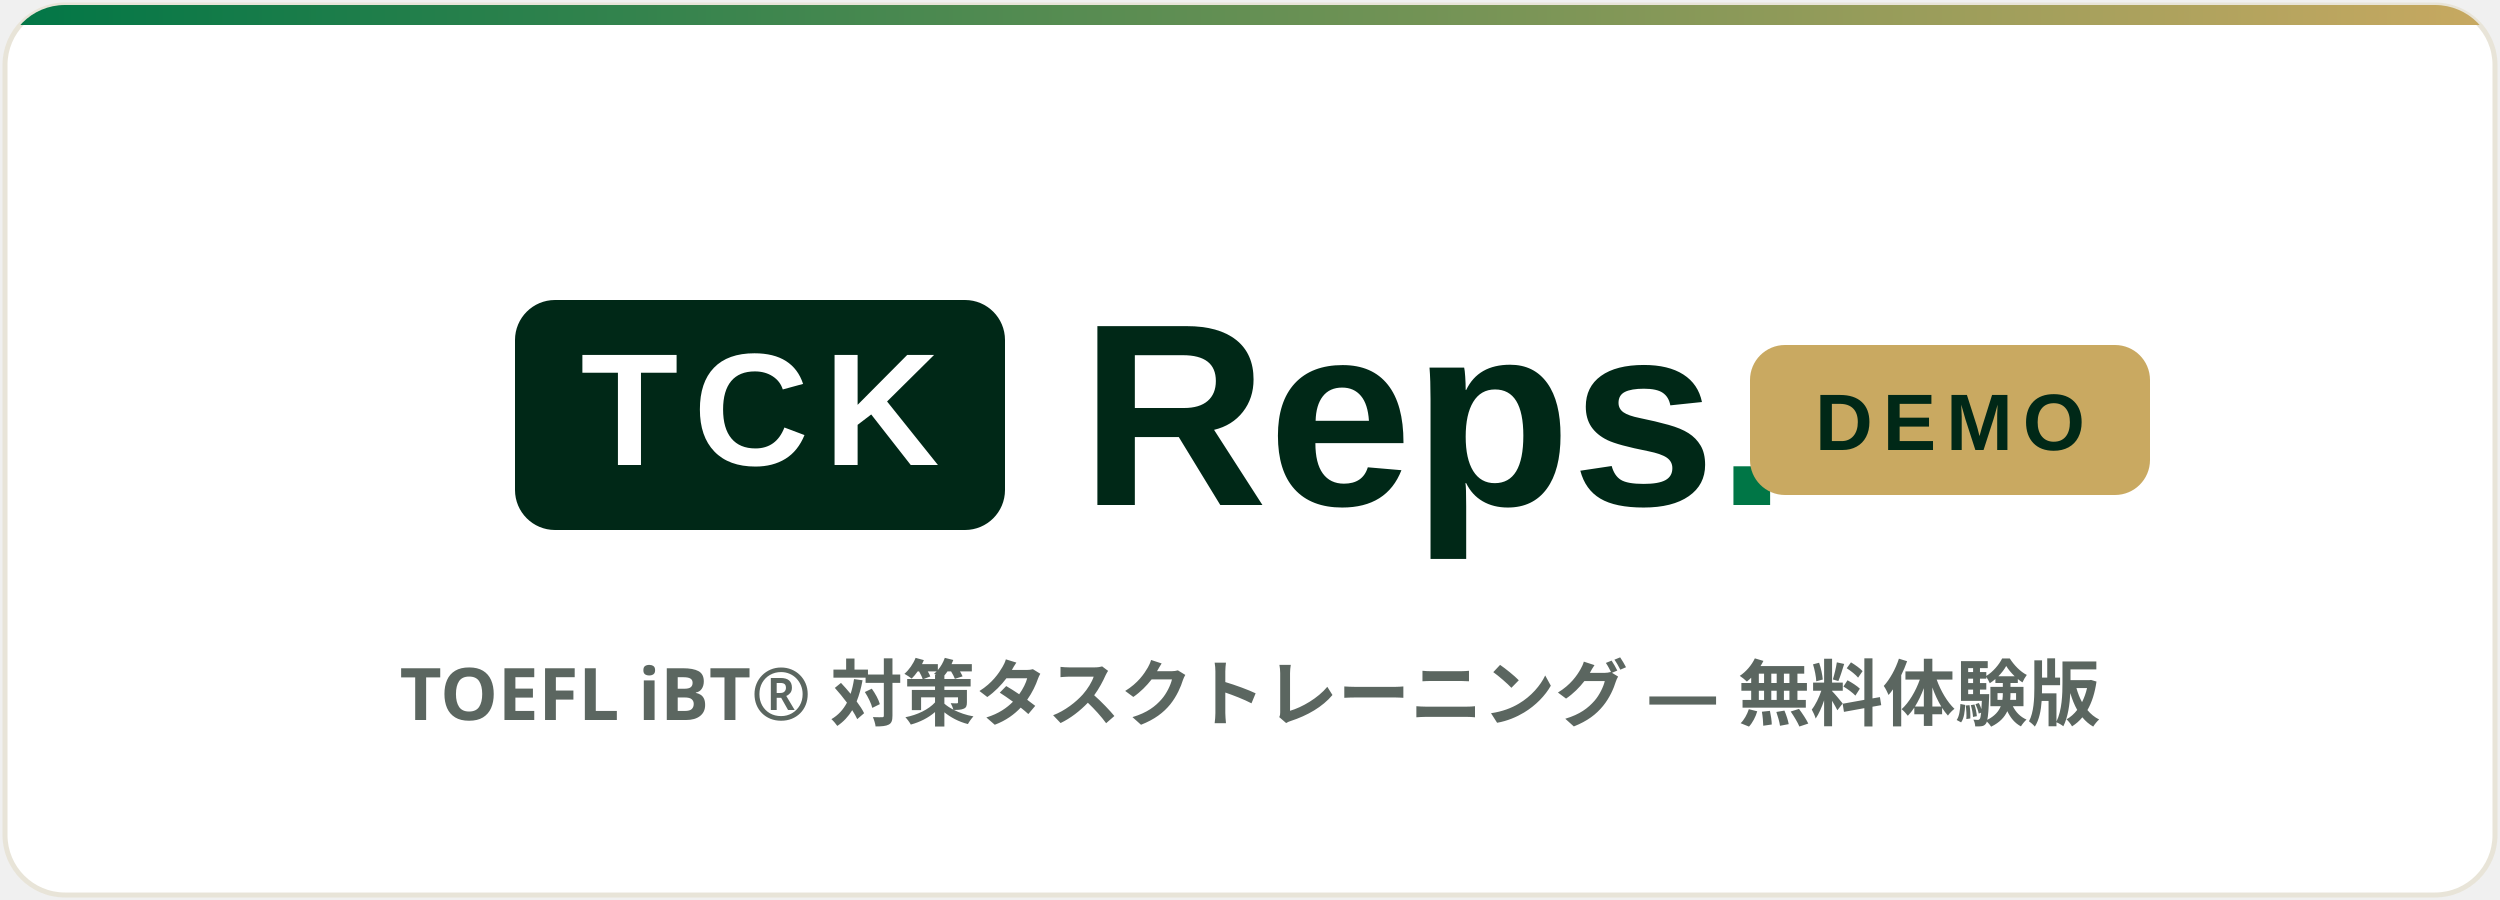
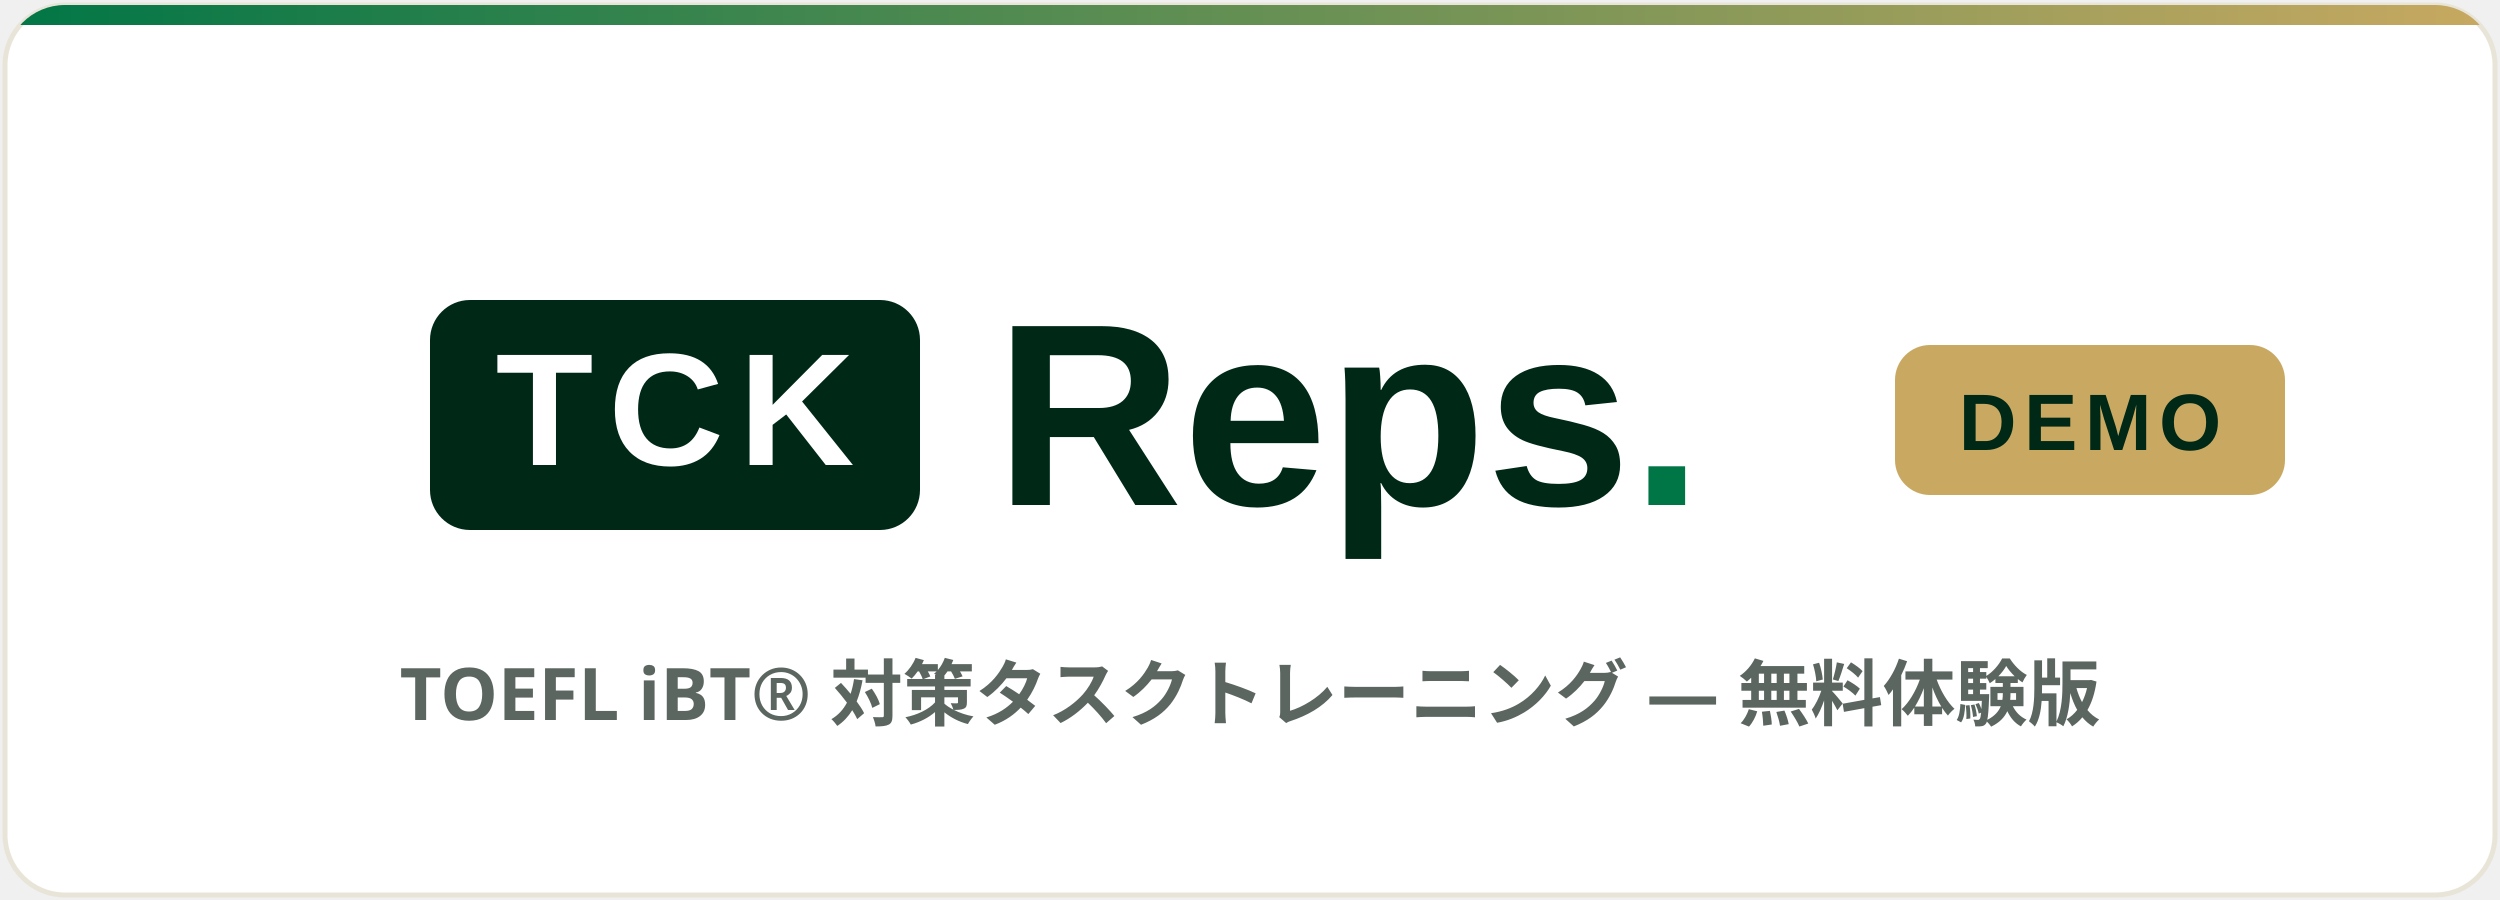
<svg xmlns="http://www.w3.org/2000/svg" viewBox="0 0 1000 360" width="1000" height="360" role="img" aria-label="TCK Reps Demo — 無料体験版">
  <defs>
    <linearGradient id="g1" x1="0" y1="0" x2="1" y2="0">
      <stop offset="0" stop-color="#007646" />
      <stop offset="1" stop-color="#C9A961" />
    </linearGradient>
    <clipPath id="k1">
      <rect x="2" y="2" width="996" height="356" rx="24" />
    </clipPath>
  </defs>
  <rect x="2" y="2" width="996" height="356" rx="24" fill="#ffffff" stroke="#E8E4D8" stroke-width="2" />
  <g clip-path="url(#k1)">
    <rect x="0" y="0" width="1000" height="10" fill="url(#g1)" />
  </g>
-   <rect x="206" y="120" width="196" height="92" rx="16" fill="#002817" />
-   <text x="304" y="186" text-anchor="middle" font-family="Manrope,Arial,sans-serif" font-size="64" font-weight="900" letter-spacing="6" fill="#ffffff">TCK</text>
-   <text x="432" y="202" font-family="Manrope,Arial,sans-serif" font-size="104" font-weight="800" fill="#002817">Reps<tspan fill="#007646">.</tspan>
+   <rect x="172" y="120" width="196" height="92" rx="16" fill="#002817" />
+   <text x="270" y="186" text-anchor="middle" font-family="Manrope,Arial,sans-serif" font-size="64" font-weight="900" letter-spacing="6" fill="#ffffff">TCK</text>
+   <text x="398" y="202" font-family="Manrope,Arial,sans-serif" font-size="104" font-weight="800" fill="#002817">Reps<tspan fill="#007646">.</tspan>
  </text>
-   <rect x="700" y="138" width="160" height="60" rx="14" fill="#C9A961" />
-   <text x="780" y="180" text-anchor="middle" font-family="Manrope,Arial,sans-serif" font-size="32" font-weight="800" letter-spacing="4" fill="#002817">DEMO</text>
+   <rect x="758" y="138" width="156" height="60" rx="14" fill="#C9A961" />
+   <text x="836" y="180" text-anchor="middle" font-family="Manrope,Arial,sans-serif" font-size="32" font-weight="800" letter-spacing="3" fill="#002817">DEMO</text>
  <text x="500" y="288" text-anchor="middle" font-family="Manrope,'Hiragino Kaku Gothic ProN',sans-serif" font-size="29" font-weight="600" fill="#5B6660">TOEFL iBT® 対策タスクトレーニング — 無料体験版</text>
</svg>
